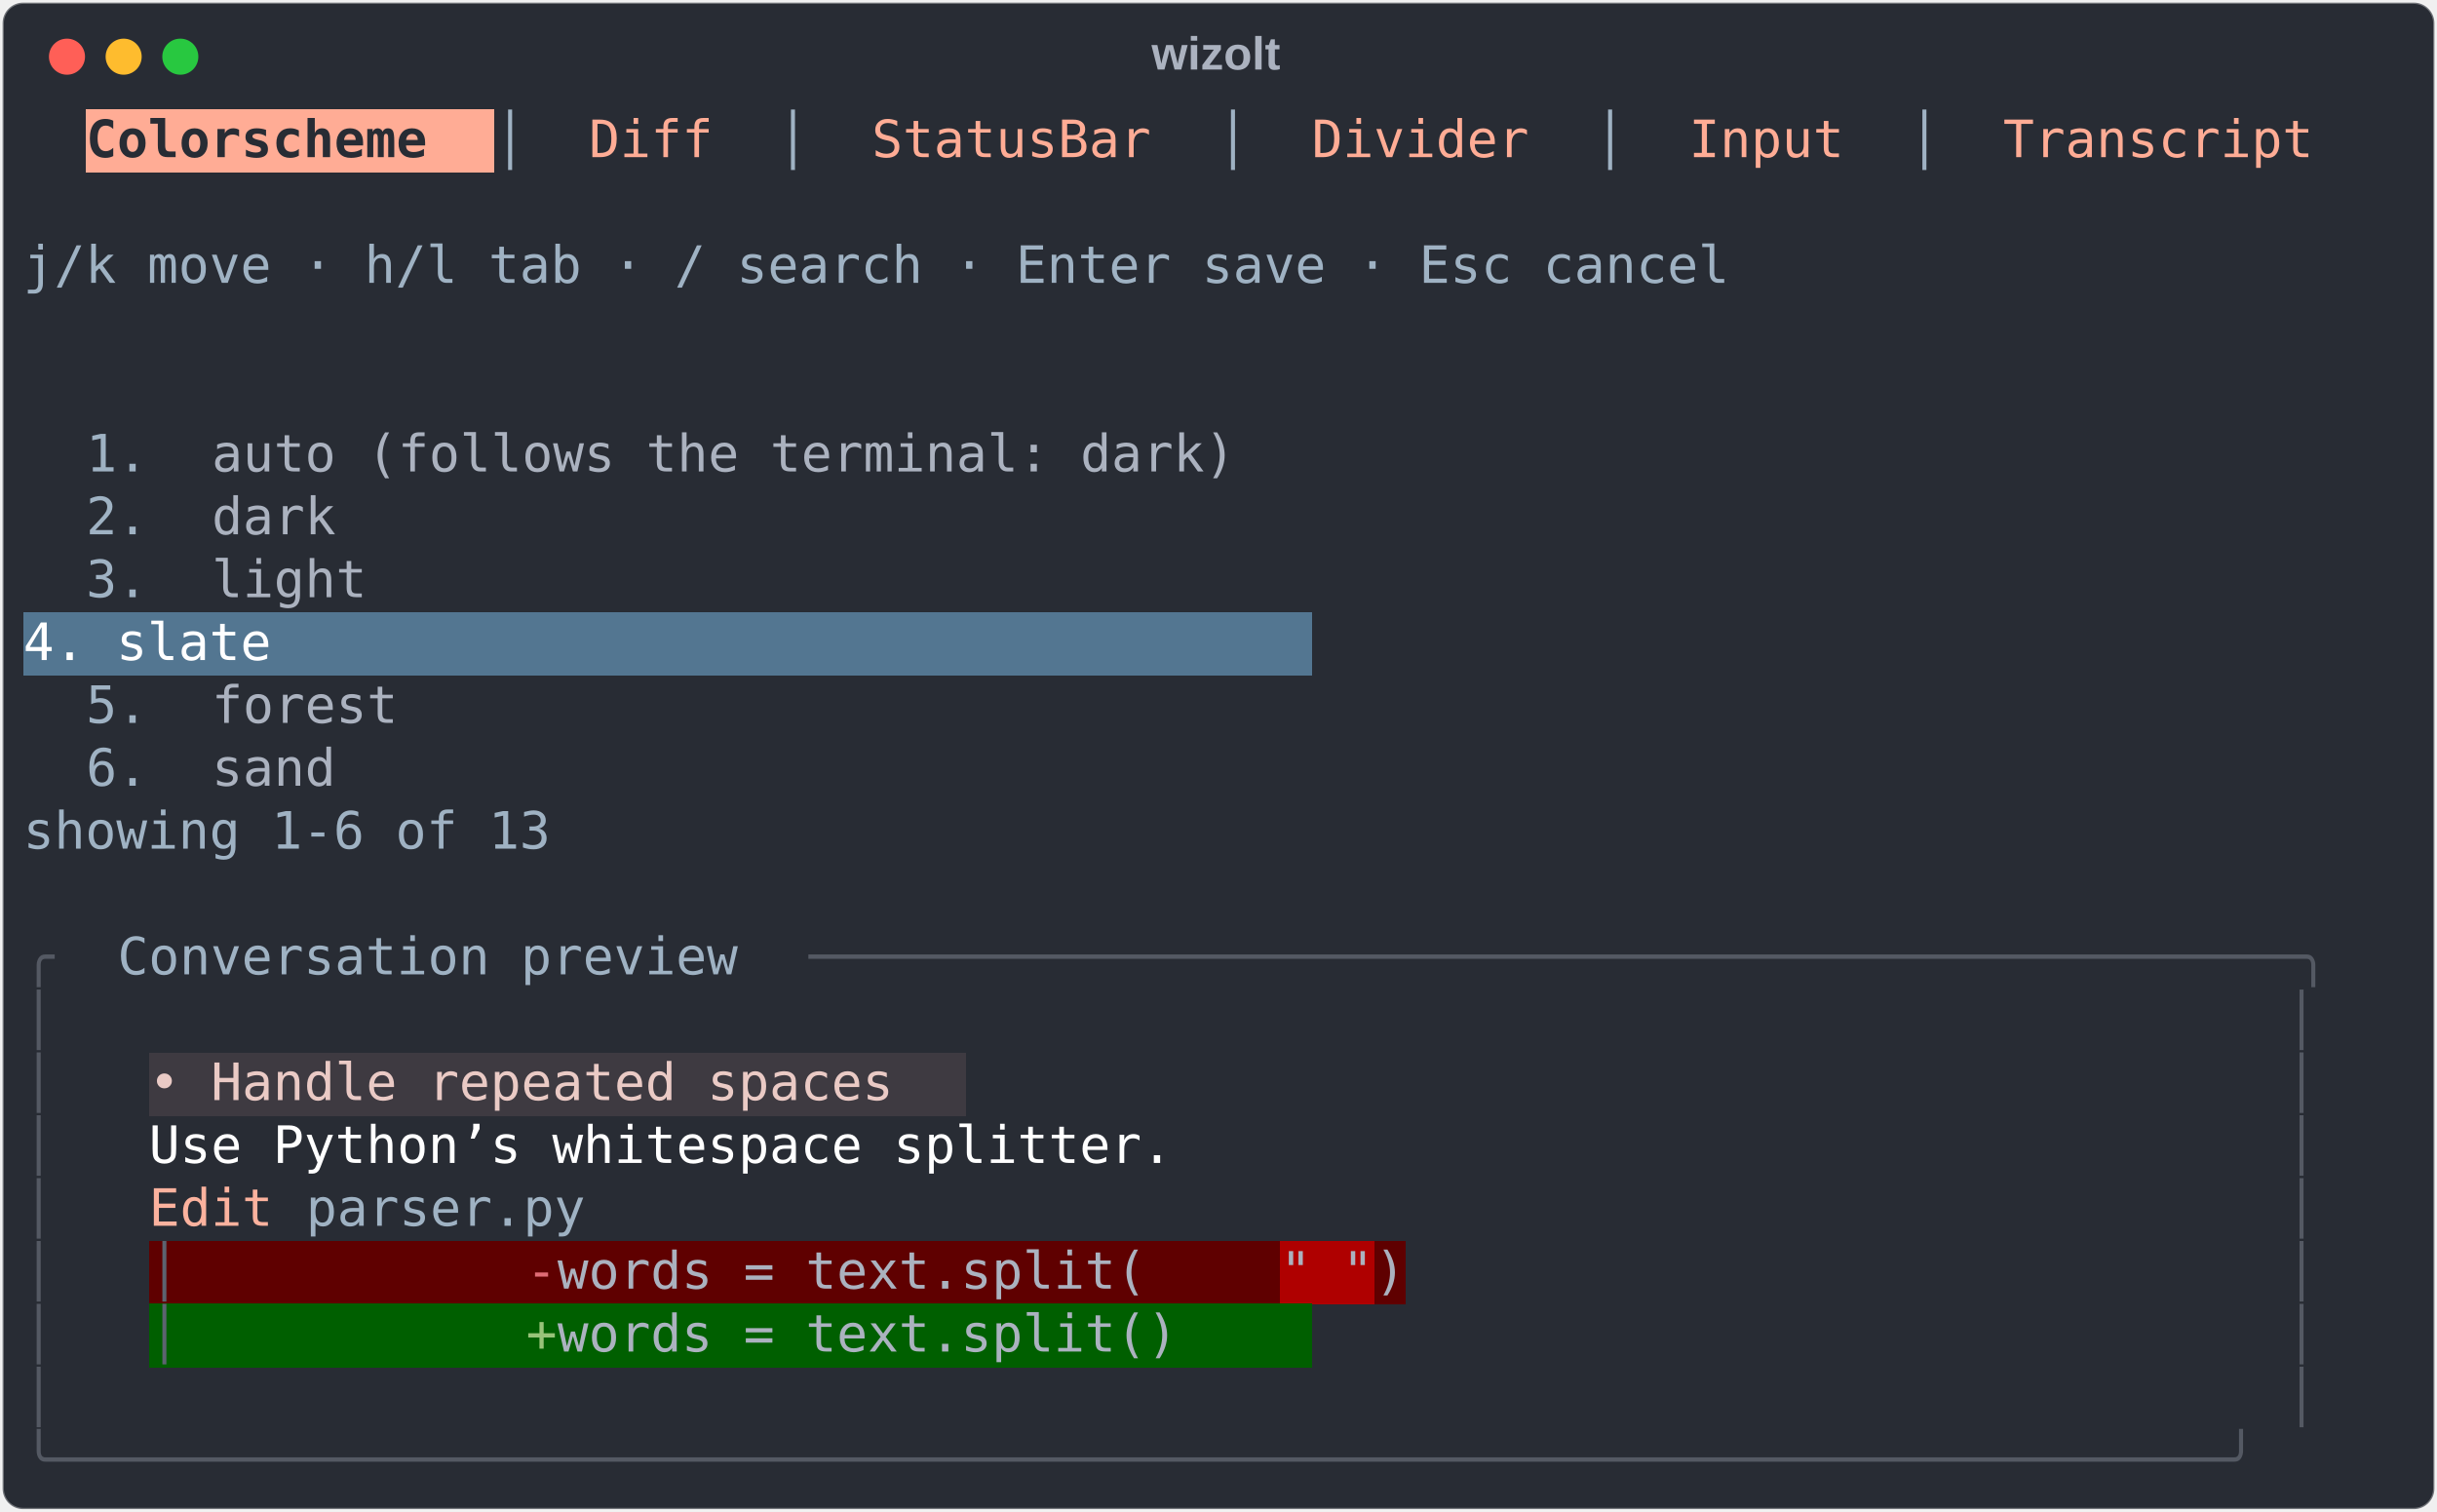
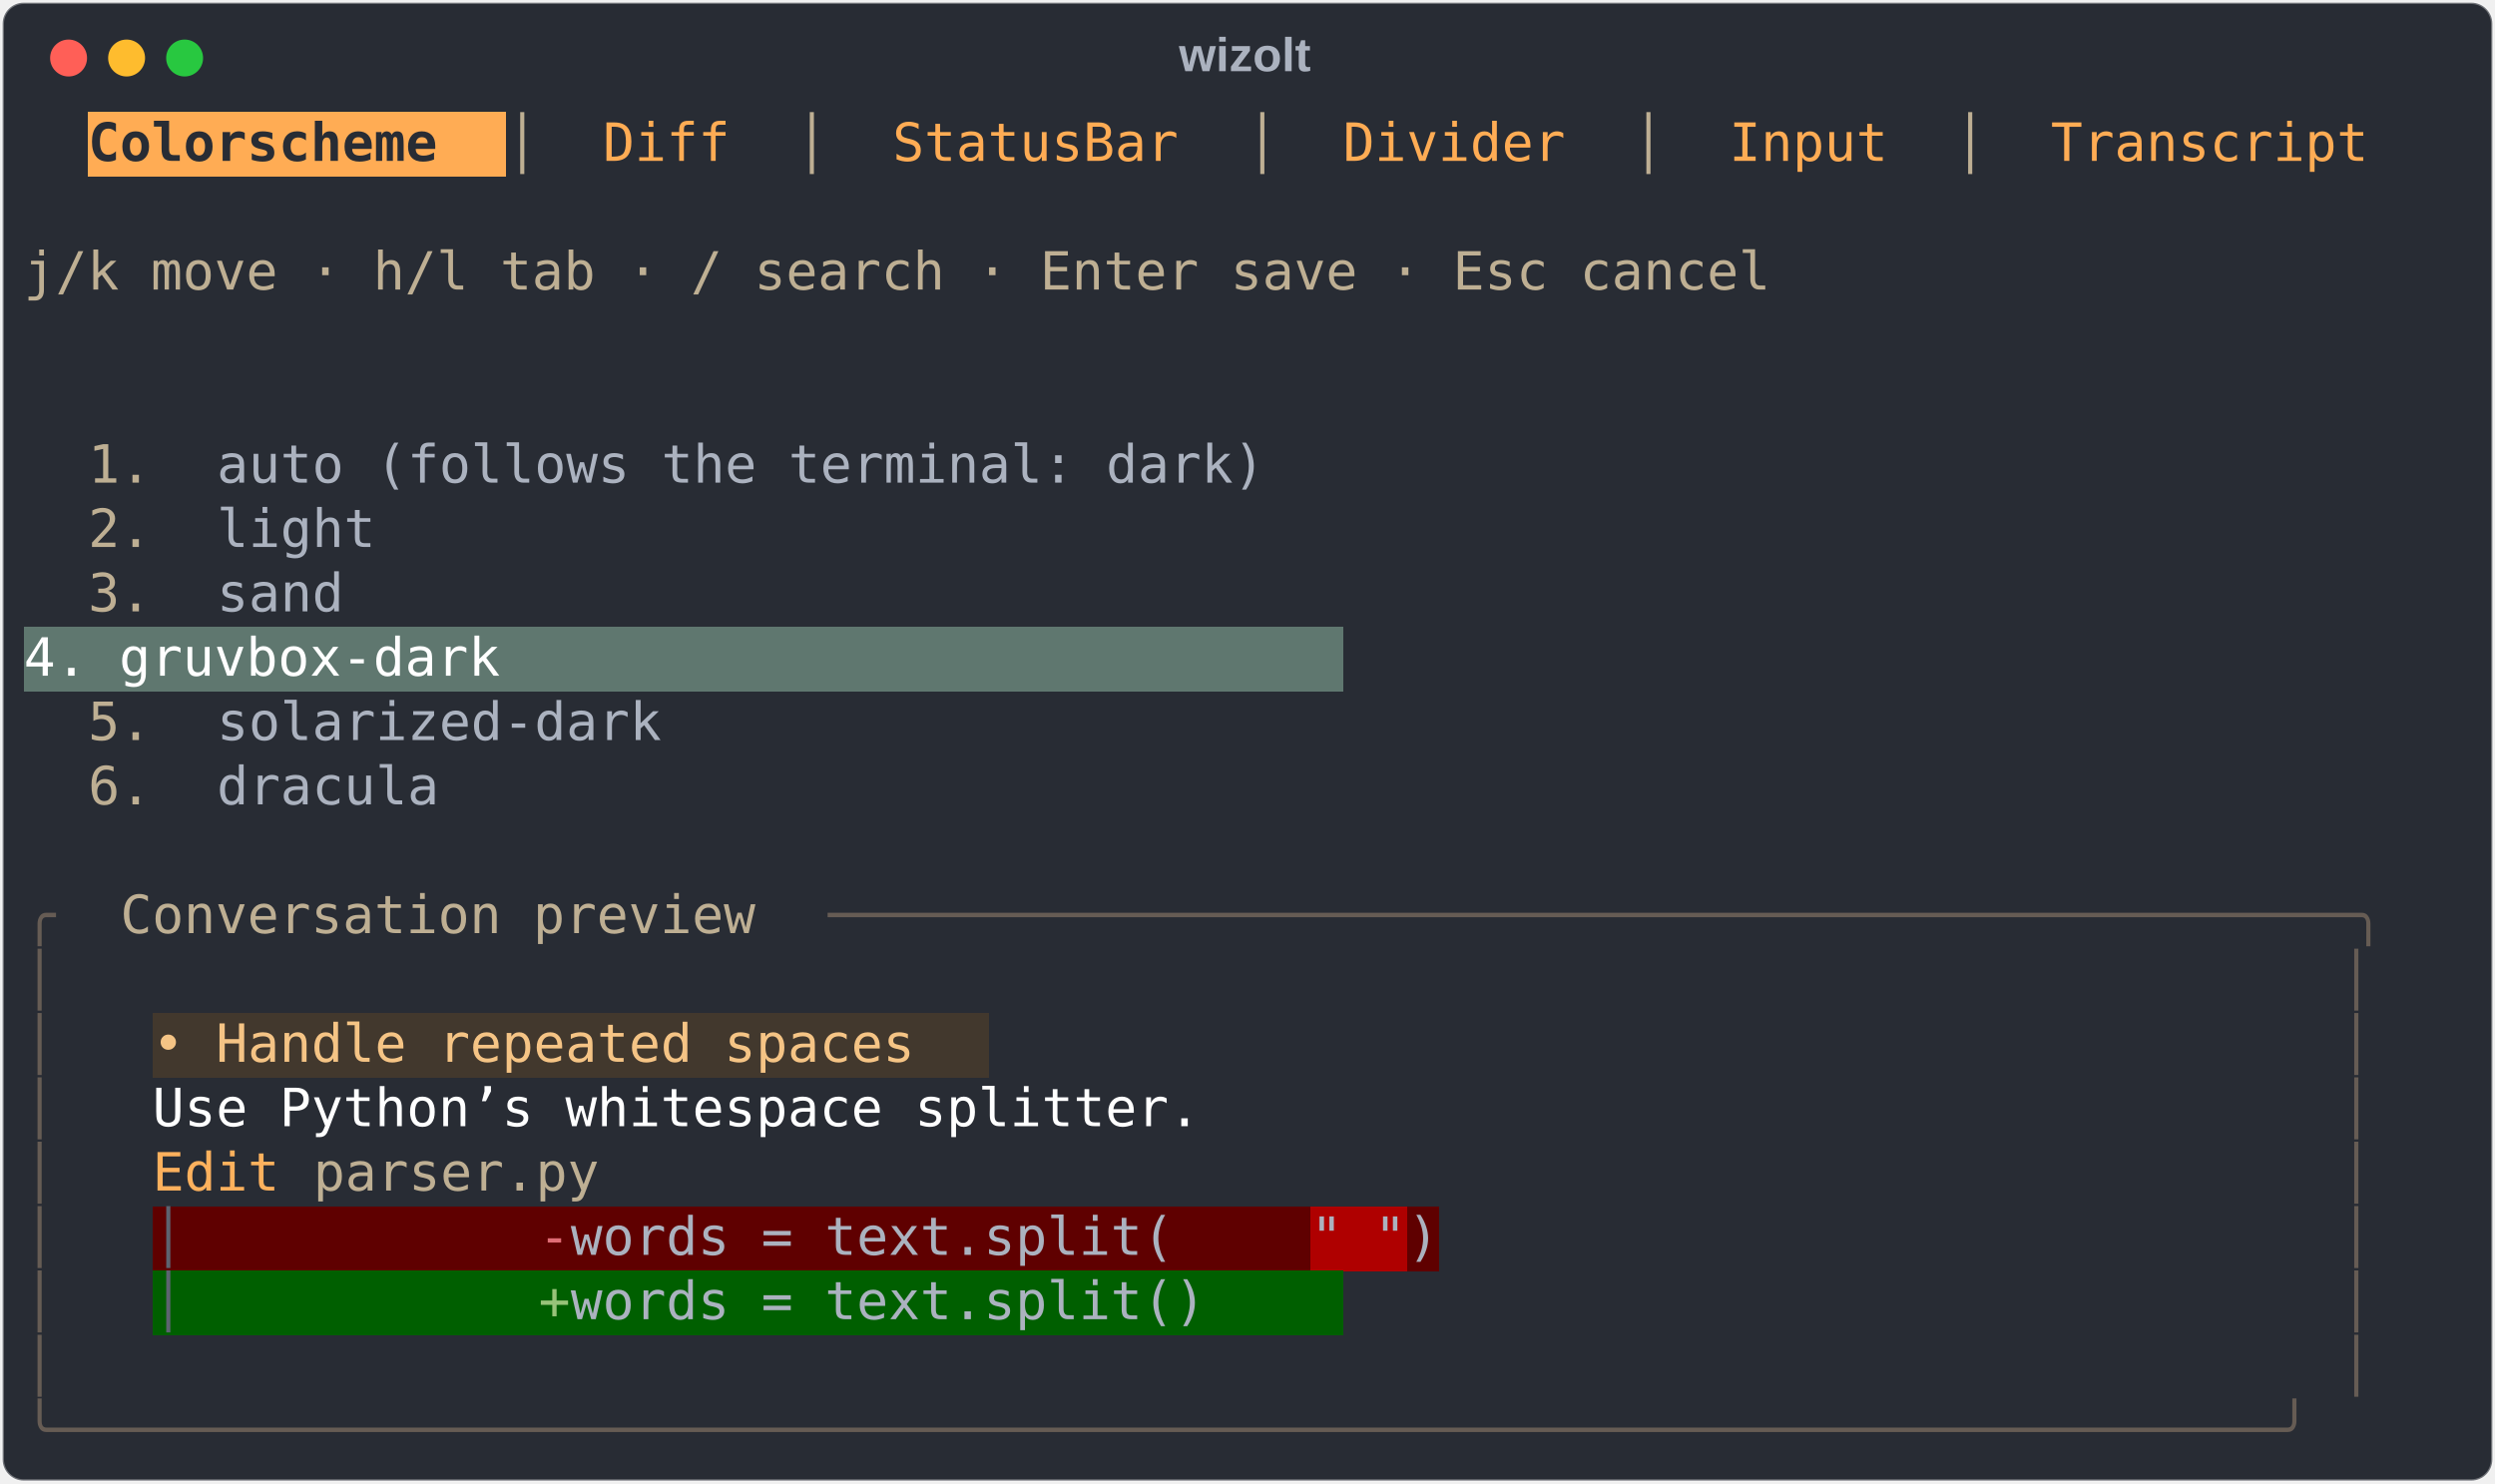
- <svg xmlns="http://www.w3.org/2000/svg" class="rich-terminal" viewBox="0 0 946 586.8">
+ <svg xmlns="http://www.w3.org/2000/svg" class="rich-terminal" viewBox="0 0 946 562.4">
  <style>

    @font-face {
        font-family: "Fira Code";
        src: local("FiraCode-Regular"),
                url("https://cdnjs.cloudflare.com/ajax/libs/firacode/6.2.0/woff2/FiraCode-Regular.woff2") format("woff2"),
                url("https://cdnjs.cloudflare.com/ajax/libs/firacode/6.2.0/woff/FiraCode-Regular.woff") format("woff");
        font-style: normal;
        font-weight: 400;
    }
    @font-face {
        font-family: "Fira Code";
        src: local("FiraCode-Bold"),
                url("https://cdnjs.cloudflare.com/ajax/libs/firacode/6.2.0/woff2/FiraCode-Bold.woff2") format("woff2"),
                url("https://cdnjs.cloudflare.com/ajax/libs/firacode/6.2.0/woff/FiraCode-Bold.woff") format("woff");
        font-style: bold;
        font-weight: 700;
    }

    .appearance-picker-matrix {
        font-family: Fira Code, monospace;
        font-size: 20px;
        line-height: 24.4px;
        font-variant-east-asian: full-width;
    }

    .appearance-picker-title {
        font-size: 18px;
        font-weight: bold;
        font-family: arial;
    }

    .appearance-picker-r1 { fill: #abb2bf }
.appearance-picker-r2 { fill: #282c34;font-weight: bold }
- .appearance-picker-r3 { fill: #9fb2c3 }
- .appearance-picker-r4 { fill: #ffac95 }
+ .appearance-picker-r3 { fill: #beaf93 }
+ .appearance-picker-r4 { fill: #ffac54 }
.appearance-picker-r5 { fill: #ffffff }
- .appearance-picker-r6 { fill: #545963 }
- .appearance-picker-r7 { fill: #eacac5 }
- .appearance-picker-r8 { fill: #fbb29e }
+ .appearance-picker-r6 { fill: #665c54 }
+ .appearance-picker-r7 { fill: #f5c485 }
+ .appearance-picker-r8 { fill: #fdb15d }
.appearance-picker-r9 { fill: #5c6370 }
.appearance-picker-r10 { fill: #e06c75 }
.appearance-picker-r11 { fill: #98c379 }
    </style>
  <defs>
    <clipPath id="appearance-picker-clip-terminal">
-       <rect x="0" y="0" width="926.2" height="535.8" />
+       <rect x="0" y="0" width="926.2" height="511.4" />
    </clipPath>
    <clipPath id="appearance-picker-line-0">
      <rect x="0" y="1.5" width="927.2" height="24.65" />
    </clipPath>
    <clipPath id="appearance-picker-line-1">
      <rect x="0" y="25.9" width="927.2" height="24.65" />
    </clipPath>
    <clipPath id="appearance-picker-line-2">
      <rect x="0" y="50.3" width="927.2" height="24.65" />
    </clipPath>
    <clipPath id="appearance-picker-line-3">
      <rect x="0" y="74.7" width="927.2" height="24.65" />
    </clipPath>
    <clipPath id="appearance-picker-line-4">
      <rect x="0" y="99.1" width="927.2" height="24.65" />
    </clipPath>
    <clipPath id="appearance-picker-line-5">
      <rect x="0" y="123.5" width="927.2" height="24.65" />
    </clipPath>
    <clipPath id="appearance-picker-line-6">
      <rect x="0" y="147.9" width="927.2" height="24.65" />
    </clipPath>
    <clipPath id="appearance-picker-line-7">
      <rect x="0" y="172.3" width="927.2" height="24.65" />
    </clipPath>
    <clipPath id="appearance-picker-line-8">
      <rect x="0" y="196.7" width="927.2" height="24.65" />
    </clipPath>
    <clipPath id="appearance-picker-line-9">
      <rect x="0" y="221.1" width="927.2" height="24.65" />
    </clipPath>
    <clipPath id="appearance-picker-line-10">
      <rect x="0" y="245.5" width="927.2" height="24.65" />
    </clipPath>
    <clipPath id="appearance-picker-line-11">
      <rect x="0" y="269.9" width="927.2" height="24.65" />
    </clipPath>
    <clipPath id="appearance-picker-line-12">
      <rect x="0" y="294.3" width="927.2" height="24.65" />
    </clipPath>
    <clipPath id="appearance-picker-line-13">
      <rect x="0" y="318.7" width="927.2" height="24.65" />
    </clipPath>
    <clipPath id="appearance-picker-line-14">
      <rect x="0" y="343.1" width="927.2" height="24.65" />
    </clipPath>
    <clipPath id="appearance-picker-line-15">
      <rect x="0" y="367.5" width="927.2" height="24.65" />
    </clipPath>
    <clipPath id="appearance-picker-line-16">
      <rect x="0" y="391.9" width="927.2" height="24.65" />
    </clipPath>
    <clipPath id="appearance-picker-line-17">
      <rect x="0" y="416.3" width="927.2" height="24.65" />
    </clipPath>
    <clipPath id="appearance-picker-line-18">
      <rect x="0" y="440.7" width="927.2" height="24.65" />
    </clipPath>
    <clipPath id="appearance-picker-line-19">
      <rect x="0" y="465.1" width="927.2" height="24.65" />
    </clipPath>
-     <clipPath id="appearance-picker-line-20">
-       <rect x="0" y="489.5" width="927.2" height="24.65" />
-     </clipPath>
  </defs>
-   <rect fill="#282c34" stroke="rgba(255,255,255,0.35)" stroke-width="1" x="1" y="1" width="944" height="584.8" rx="8" />
+   <rect fill="#282c34" stroke="rgba(255,255,255,0.35)" stroke-width="1" x="1" y="1" width="944" height="560.4" rx="8" />
  <text class="appearance-picker-title" fill="#abb2bf" text-anchor="middle" x="472" y="27">wizolt</text>
  <g transform="translate(26,22)">
    <circle cx="0" cy="0" r="7" fill="#ff5f57" />
    <circle cx="22" cy="0" r="7" fill="#febc2e" />
    <circle cx="44" cy="0" r="7" fill="#28c840" />
  </g>
  <g transform="translate(9, 41)" clip-path="url(#appearance-picker-clip-terminal)">
-     <rect fill="#ffac95" x="24.4" y="1.5" width="158.6" height="24.65" shape-rendering="crispEdges" />
-     <rect fill="#537691" x="0" y="196.7" width="500.2" height="24.65" shape-rendering="crispEdges" />
-     <rect fill="#3e3a41" x="48.8" y="367.5" width="317.2" height="24.65" shape-rendering="crispEdges" />
-     <rect fill="#5f0000" x="48.8" y="440.7" width="146.4" height="24.65" shape-rendering="crispEdges" />
-     <rect fill="#5f0000" x="195.2" y="440.7" width="12.2" height="24.65" shape-rendering="crispEdges" />
-     <rect fill="#5f0000" x="207.4" y="440.7" width="280.6" height="24.65" shape-rendering="crispEdges" />
-     <rect fill="#af0000" x="488" y="440.7" width="36.6" height="24.65" shape-rendering="crispEdges" />
-     <rect fill="#5f0000" x="524.6" y="440.7" width="12.2" height="24.65" shape-rendering="crispEdges" />
-     <rect fill="#005f00" x="48.8" y="465.1" width="146.4" height="24.65" shape-rendering="crispEdges" />
-     <rect fill="#005f00" x="195.2" y="465.1" width="12.2" height="24.65" shape-rendering="crispEdges" />
-     <rect fill="#005f00" x="207.4" y="465.1" width="292.8" height="24.65" shape-rendering="crispEdges" />
+     <rect fill="#ffac54" x="24.4" y="1.5" width="158.6" height="24.65" shape-rendering="crispEdges" />
+     <rect fill="#5f776f" x="0" y="196.7" width="500.2" height="24.65" shape-rendering="crispEdges" />
+     <rect fill="#42382d" x="48.8" y="343.1" width="317.2" height="24.65" shape-rendering="crispEdges" />
+     <rect fill="#5f0000" x="48.8" y="416.3" width="146.4" height="24.65" shape-rendering="crispEdges" />
+     <rect fill="#5f0000" x="195.2" y="416.3" width="12.2" height="24.65" shape-rendering="crispEdges" />
+     <rect fill="#5f0000" x="207.4" y="416.3" width="280.6" height="24.65" shape-rendering="crispEdges" />
+     <rect fill="#af0000" x="488" y="416.3" width="36.6" height="24.65" shape-rendering="crispEdges" />
+     <rect fill="#5f0000" x="524.6" y="416.3" width="12.2" height="24.65" shape-rendering="crispEdges" />
+     <rect fill="#005f00" x="48.8" y="440.7" width="146.4" height="24.65" shape-rendering="crispEdges" />
+     <rect fill="#005f00" x="195.2" y="440.7" width="12.2" height="24.65" shape-rendering="crispEdges" />
+     <rect fill="#005f00" x="207.4" y="440.7" width="292.8" height="24.65" shape-rendering="crispEdges" />
    <g class="appearance-picker-matrix">
      <text class="appearance-picker-r2" x="24.4" y="20" textLength="158.6" clip-path="url(#appearance-picker-line-0)"> Colorscheme </text>
      <text class="appearance-picker-r3" x="183" y="20" textLength="36.6" clip-path="url(#appearance-picker-line-0)"> │ </text>
      <text class="appearance-picker-r4" x="219.6" y="20" textLength="73.2" clip-path="url(#appearance-picker-line-0)"> Diff </text>
      <text class="appearance-picker-r3" x="292.8" y="20" textLength="36.6" clip-path="url(#appearance-picker-line-0)"> │ </text>
      <text class="appearance-picker-r4" x="329.4" y="20" textLength="134.2" clip-path="url(#appearance-picker-line-0)"> StatusBar </text>
      <text class="appearance-picker-r3" x="463.6" y="20" textLength="36.6" clip-path="url(#appearance-picker-line-0)"> │ </text>
      <text class="appearance-picker-r4" x="500.2" y="20" textLength="109.8" clip-path="url(#appearance-picker-line-0)"> Divider </text>
      <text class="appearance-picker-r3" x="610" y="20" textLength="36.6" clip-path="url(#appearance-picker-line-0)"> │ </text>
      <text class="appearance-picker-r4" x="646.6" y="20" textLength="85.4" clip-path="url(#appearance-picker-line-0)"> Input </text>
      <text class="appearance-picker-r3" x="732" y="20" textLength="36.6" clip-path="url(#appearance-picker-line-0)"> │ </text>
      <text class="appearance-picker-r4" x="768.6" y="20" textLength="146.4" clip-path="url(#appearance-picker-line-0)"> Transcript </text>
      <text class="appearance-picker-r1" x="927.2" y="20" textLength="12.2" clip-path="url(#appearance-picker-line-0)">
</text>
      <text class="appearance-picker-r1" x="927.2" y="44.4" textLength="12.2" clip-path="url(#appearance-picker-line-1)">
</text>
      <text class="appearance-picker-r3" x="0" y="68.8" textLength="695.4" clip-path="url(#appearance-picker-line-2)">  j/k move · h/l tab · / search · Enter save · Esc cancel</text>
      <text class="appearance-picker-r1" x="927.2" y="68.8" textLength="12.2" clip-path="url(#appearance-picker-line-2)">
</text>
      <text class="appearance-picker-r1" x="927.2" y="93.2" textLength="12.2" clip-path="url(#appearance-picker-line-3)">
</text>
      <text class="appearance-picker-r1" x="927.2" y="117.6" textLength="12.2" clip-path="url(#appearance-picker-line-4)">
</text>
      <text class="appearance-picker-r3" x="24.4" y="142" textLength="48.8" clip-path="url(#appearance-picker-line-5)"> 1. </text>
      <text class="appearance-picker-r1" x="73.2" y="142" textLength="402.6" clip-path="url(#appearance-picker-line-5)">auto (follows the terminal: dark)</text>
      <text class="appearance-picker-r1" x="927.2" y="142" textLength="12.2" clip-path="url(#appearance-picker-line-5)">
</text>
      <text class="appearance-picker-r3" x="24.4" y="166.4" textLength="48.8" clip-path="url(#appearance-picker-line-6)"> 2. </text>
-       <text class="appearance-picker-r1" x="73.2" y="166.4" textLength="48.8" clip-path="url(#appearance-picker-line-6)">dark</text>
+       <text class="appearance-picker-r1" x="73.2" y="166.4" textLength="61" clip-path="url(#appearance-picker-line-6)">light</text>
      <text class="appearance-picker-r1" x="927.2" y="166.4" textLength="12.2" clip-path="url(#appearance-picker-line-6)">
</text>
      <text class="appearance-picker-r3" x="24.4" y="190.8" textLength="48.8" clip-path="url(#appearance-picker-line-7)"> 3. </text>
-       <text class="appearance-picker-r1" x="73.2" y="190.8" textLength="61" clip-path="url(#appearance-picker-line-7)">light</text>
+       <text class="appearance-picker-r1" x="73.2" y="190.8" textLength="48.8" clip-path="url(#appearance-picker-line-7)">sand</text>
      <text class="appearance-picker-r1" x="927.2" y="190.8" textLength="12.2" clip-path="url(#appearance-picker-line-7)">
</text>
-       <text class="appearance-picker-r5" x="0" y="215.2" textLength="500.2" clip-path="url(#appearance-picker-line-8)">   4. slate                              </text>
+       <text class="appearance-picker-r5" x="0" y="215.2" textLength="500.2" clip-path="url(#appearance-picker-line-8)">   4. gruvbox-dark                       </text>
      <text class="appearance-picker-r1" x="927.2" y="215.2" textLength="12.2" clip-path="url(#appearance-picker-line-8)">
</text>
      <text class="appearance-picker-r3" x="24.4" y="239.6" textLength="48.8" clip-path="url(#appearance-picker-line-9)"> 5. </text>
-       <text class="appearance-picker-r1" x="73.2" y="239.6" textLength="73.2" clip-path="url(#appearance-picker-line-9)">forest</text>
+       <text class="appearance-picker-r1" x="73.2" y="239.6" textLength="170.8" clip-path="url(#appearance-picker-line-9)">solarized-dark</text>
      <text class="appearance-picker-r1" x="927.2" y="239.6" textLength="12.2" clip-path="url(#appearance-picker-line-9)">
</text>
      <text class="appearance-picker-r3" x="24.4" y="264" textLength="48.8" clip-path="url(#appearance-picker-line-10)"> 6. </text>
-       <text class="appearance-picker-r1" x="73.2" y="264" textLength="48.8" clip-path="url(#appearance-picker-line-10)">sand</text>
+       <text class="appearance-picker-r1" x="73.2" y="264" textLength="85.4" clip-path="url(#appearance-picker-line-10)">dracula</text>
      <text class="appearance-picker-r1" x="927.2" y="264" textLength="12.2" clip-path="url(#appearance-picker-line-10)">
</text>
-       <text class="appearance-picker-r3" x="0" y="288.4" textLength="231.8" clip-path="url(#appearance-picker-line-11)">  showing 1-6 of 13</text>
      <text class="appearance-picker-r1" x="927.2" y="288.4" textLength="12.2" clip-path="url(#appearance-picker-line-11)">
</text>
+       <text class="appearance-picker-r6" x="0" y="312.8" textLength="36.6" clip-path="url(#appearance-picker-line-12)">  ╭</text>
+       <text class="appearance-picker-r3" x="36.6" y="312.8" textLength="268.4" clip-path="url(#appearance-picker-line-12)"> Conversation preview </text>
+       <text class="appearance-picker-r6" x="305" y="312.8" textLength="597.8" clip-path="url(#appearance-picker-line-12)">────────────────────────────────────────────────╮</text>
      <text class="appearance-picker-r1" x="927.2" y="312.8" textLength="12.2" clip-path="url(#appearance-picker-line-12)">
</text>
-       <text class="appearance-picker-r6" x="0" y="337.2" textLength="36.6" clip-path="url(#appearance-picker-line-13)">  ╭</text>
-       <text class="appearance-picker-r3" x="36.6" y="337.2" textLength="268.4" clip-path="url(#appearance-picker-line-13)"> Conversation preview </text>
-       <text class="appearance-picker-r6" x="305" y="337.2" textLength="597.8" clip-path="url(#appearance-picker-line-13)">────────────────────────────────────────────────╮</text>
+       <text class="appearance-picker-r6" x="0" y="337.2" textLength="48.8" clip-path="url(#appearance-picker-line-13)">  │ </text>
+       <text class="appearance-picker-r6" x="878.4" y="337.2" textLength="24.4" clip-path="url(#appearance-picker-line-13)"> │</text>
      <text class="appearance-picker-r1" x="927.2" y="337.2" textLength="12.2" clip-path="url(#appearance-picker-line-13)">
</text>
      <text class="appearance-picker-r6" x="0" y="361.6" textLength="48.8" clip-path="url(#appearance-picker-line-14)">  │ </text>
+       <text class="appearance-picker-r7" x="48.8" y="361.6" textLength="317.2" clip-path="url(#appearance-picker-line-14)"> • Handle repeated spaces </text>
      <text class="appearance-picker-r6" x="878.4" y="361.6" textLength="24.4" clip-path="url(#appearance-picker-line-14)"> │</text>
      <text class="appearance-picker-r1" x="927.2" y="361.6" textLength="12.2" clip-path="url(#appearance-picker-line-14)">
</text>
      <text class="appearance-picker-r6" x="0" y="386" textLength="48.8" clip-path="url(#appearance-picker-line-15)">  │ </text>
-       <text class="appearance-picker-r7" x="48.8" y="386" textLength="317.2" clip-path="url(#appearance-picker-line-15)"> • Handle repeated spaces </text>
+       <text class="appearance-picker-r5" x="48.8" y="386" textLength="402.6" clip-path="url(#appearance-picker-line-15)">Use Python’s whitespace splitter.</text>
      <text class="appearance-picker-r6" x="878.4" y="386" textLength="24.4" clip-path="url(#appearance-picker-line-15)"> │</text>
      <text class="appearance-picker-r1" x="927.2" y="386" textLength="12.2" clip-path="url(#appearance-picker-line-15)">
</text>
      <text class="appearance-picker-r6" x="0" y="410.4" textLength="48.8" clip-path="url(#appearance-picker-line-16)">  │ </text>
-       <text class="appearance-picker-r5" x="48.8" y="410.4" textLength="402.6" clip-path="url(#appearance-picker-line-16)">Use Python’s whitespace splitter.</text>
+       <text class="appearance-picker-r8" x="48.8" y="410.4" textLength="61" clip-path="url(#appearance-picker-line-16)">Edit </text>
+       <text class="appearance-picker-r3" x="109.8" y="410.4" textLength="109.8" clip-path="url(#appearance-picker-line-16)">parser.py</text>
      <text class="appearance-picker-r6" x="878.4" y="410.4" textLength="24.4" clip-path="url(#appearance-picker-line-16)"> │</text>
      <text class="appearance-picker-r1" x="927.2" y="410.4" textLength="12.2" clip-path="url(#appearance-picker-line-16)">
</text>
      <text class="appearance-picker-r6" x="0" y="434.8" textLength="48.8" clip-path="url(#appearance-picker-line-17)">  │ </text>
-       <text class="appearance-picker-r8" x="48.8" y="434.8" textLength="61" clip-path="url(#appearance-picker-line-17)">Edit </text>
-       <text class="appearance-picker-r3" x="109.8" y="434.8" textLength="109.8" clip-path="url(#appearance-picker-line-17)">parser.py</text>
+       <text class="appearance-picker-r9" x="48.8" y="434.8" textLength="146.4" clip-path="url(#appearance-picker-line-17)">          │ </text>
+       <text class="appearance-picker-r10" x="195.2" y="434.8" textLength="12.2" clip-path="url(#appearance-picker-line-17)">-</text>
+       <text class="appearance-picker-r1" x="207.4" y="434.8" textLength="280.6" clip-path="url(#appearance-picker-line-17)">    words = text.split(</text>
+       <text class="appearance-picker-r1" x="488" y="434.8" textLength="36.6" clip-path="url(#appearance-picker-line-17)">" "</text>
+       <text class="appearance-picker-r1" x="524.6" y="434.8" textLength="12.2" clip-path="url(#appearance-picker-line-17)">)</text>
      <text class="appearance-picker-r6" x="878.4" y="434.8" textLength="24.4" clip-path="url(#appearance-picker-line-17)"> │</text>
      <text class="appearance-picker-r1" x="927.2" y="434.8" textLength="12.2" clip-path="url(#appearance-picker-line-17)">
</text>
      <text class="appearance-picker-r6" x="0" y="459.2" textLength="48.8" clip-path="url(#appearance-picker-line-18)">  │ </text>
      <text class="appearance-picker-r9" x="48.8" y="459.2" textLength="146.4" clip-path="url(#appearance-picker-line-18)">          │ </text>
-       <text class="appearance-picker-r10" x="195.2" y="459.2" textLength="12.2" clip-path="url(#appearance-picker-line-18)">-</text>
-       <text class="appearance-picker-r1" x="207.4" y="459.2" textLength="280.6" clip-path="url(#appearance-picker-line-18)">    words = text.split(</text>
-       <text class="appearance-picker-r1" x="488" y="459.2" textLength="36.6" clip-path="url(#appearance-picker-line-18)">" "</text>
-       <text class="appearance-picker-r1" x="524.6" y="459.2" textLength="12.2" clip-path="url(#appearance-picker-line-18)">)</text>
+       <text class="appearance-picker-r11" x="195.2" y="459.2" textLength="12.2" clip-path="url(#appearance-picker-line-18)">+</text>
+       <text class="appearance-picker-r1" x="207.4" y="459.2" textLength="292.8" clip-path="url(#appearance-picker-line-18)">    words = text.split()</text>
      <text class="appearance-picker-r6" x="878.4" y="459.2" textLength="24.4" clip-path="url(#appearance-picker-line-18)"> │</text>
      <text class="appearance-picker-r1" x="927.2" y="459.2" textLength="12.2" clip-path="url(#appearance-picker-line-18)">
</text>
      <text class="appearance-picker-r6" x="0" y="483.6" textLength="48.8" clip-path="url(#appearance-picker-line-19)">  │ </text>
-       <text class="appearance-picker-r9" x="48.8" y="483.6" textLength="146.4" clip-path="url(#appearance-picker-line-19)">          │ </text>
-       <text class="appearance-picker-r11" x="195.2" y="483.6" textLength="12.2" clip-path="url(#appearance-picker-line-19)">+</text>
-       <text class="appearance-picker-r1" x="207.4" y="483.6" textLength="292.8" clip-path="url(#appearance-picker-line-19)">    words = text.split()</text>
      <text class="appearance-picker-r6" x="878.4" y="483.6" textLength="24.4" clip-path="url(#appearance-picker-line-19)"> │</text>
      <text class="appearance-picker-r1" x="927.2" y="483.6" textLength="12.2" clip-path="url(#appearance-picker-line-19)">
</text>
-       <text class="appearance-picker-r6" x="0" y="508" textLength="48.8" clip-path="url(#appearance-picker-line-20)">  │ </text>
-       <text class="appearance-picker-r6" x="878.4" y="508" textLength="24.4" clip-path="url(#appearance-picker-line-20)"> │</text>
+       <text class="appearance-picker-r6" x="0" y="508" textLength="902.8" clip-path="url(#appearance-picker-line-20)">  ╰──────────────────────────────────────────────────────────────────────╯</text>
      <text class="appearance-picker-r1" x="927.2" y="508" textLength="12.2" clip-path="url(#appearance-picker-line-20)">
- </text>
-       <text class="appearance-picker-r6" x="0" y="532.4" textLength="902.8" clip-path="url(#appearance-picker-line-21)">  ╰──────────────────────────────────────────────────────────────────────╯</text>
-       <text class="appearance-picker-r1" x="927.2" y="532.4" textLength="12.2" clip-path="url(#appearance-picker-line-21)">
</text>
    </g>
  </g>
</svg>
